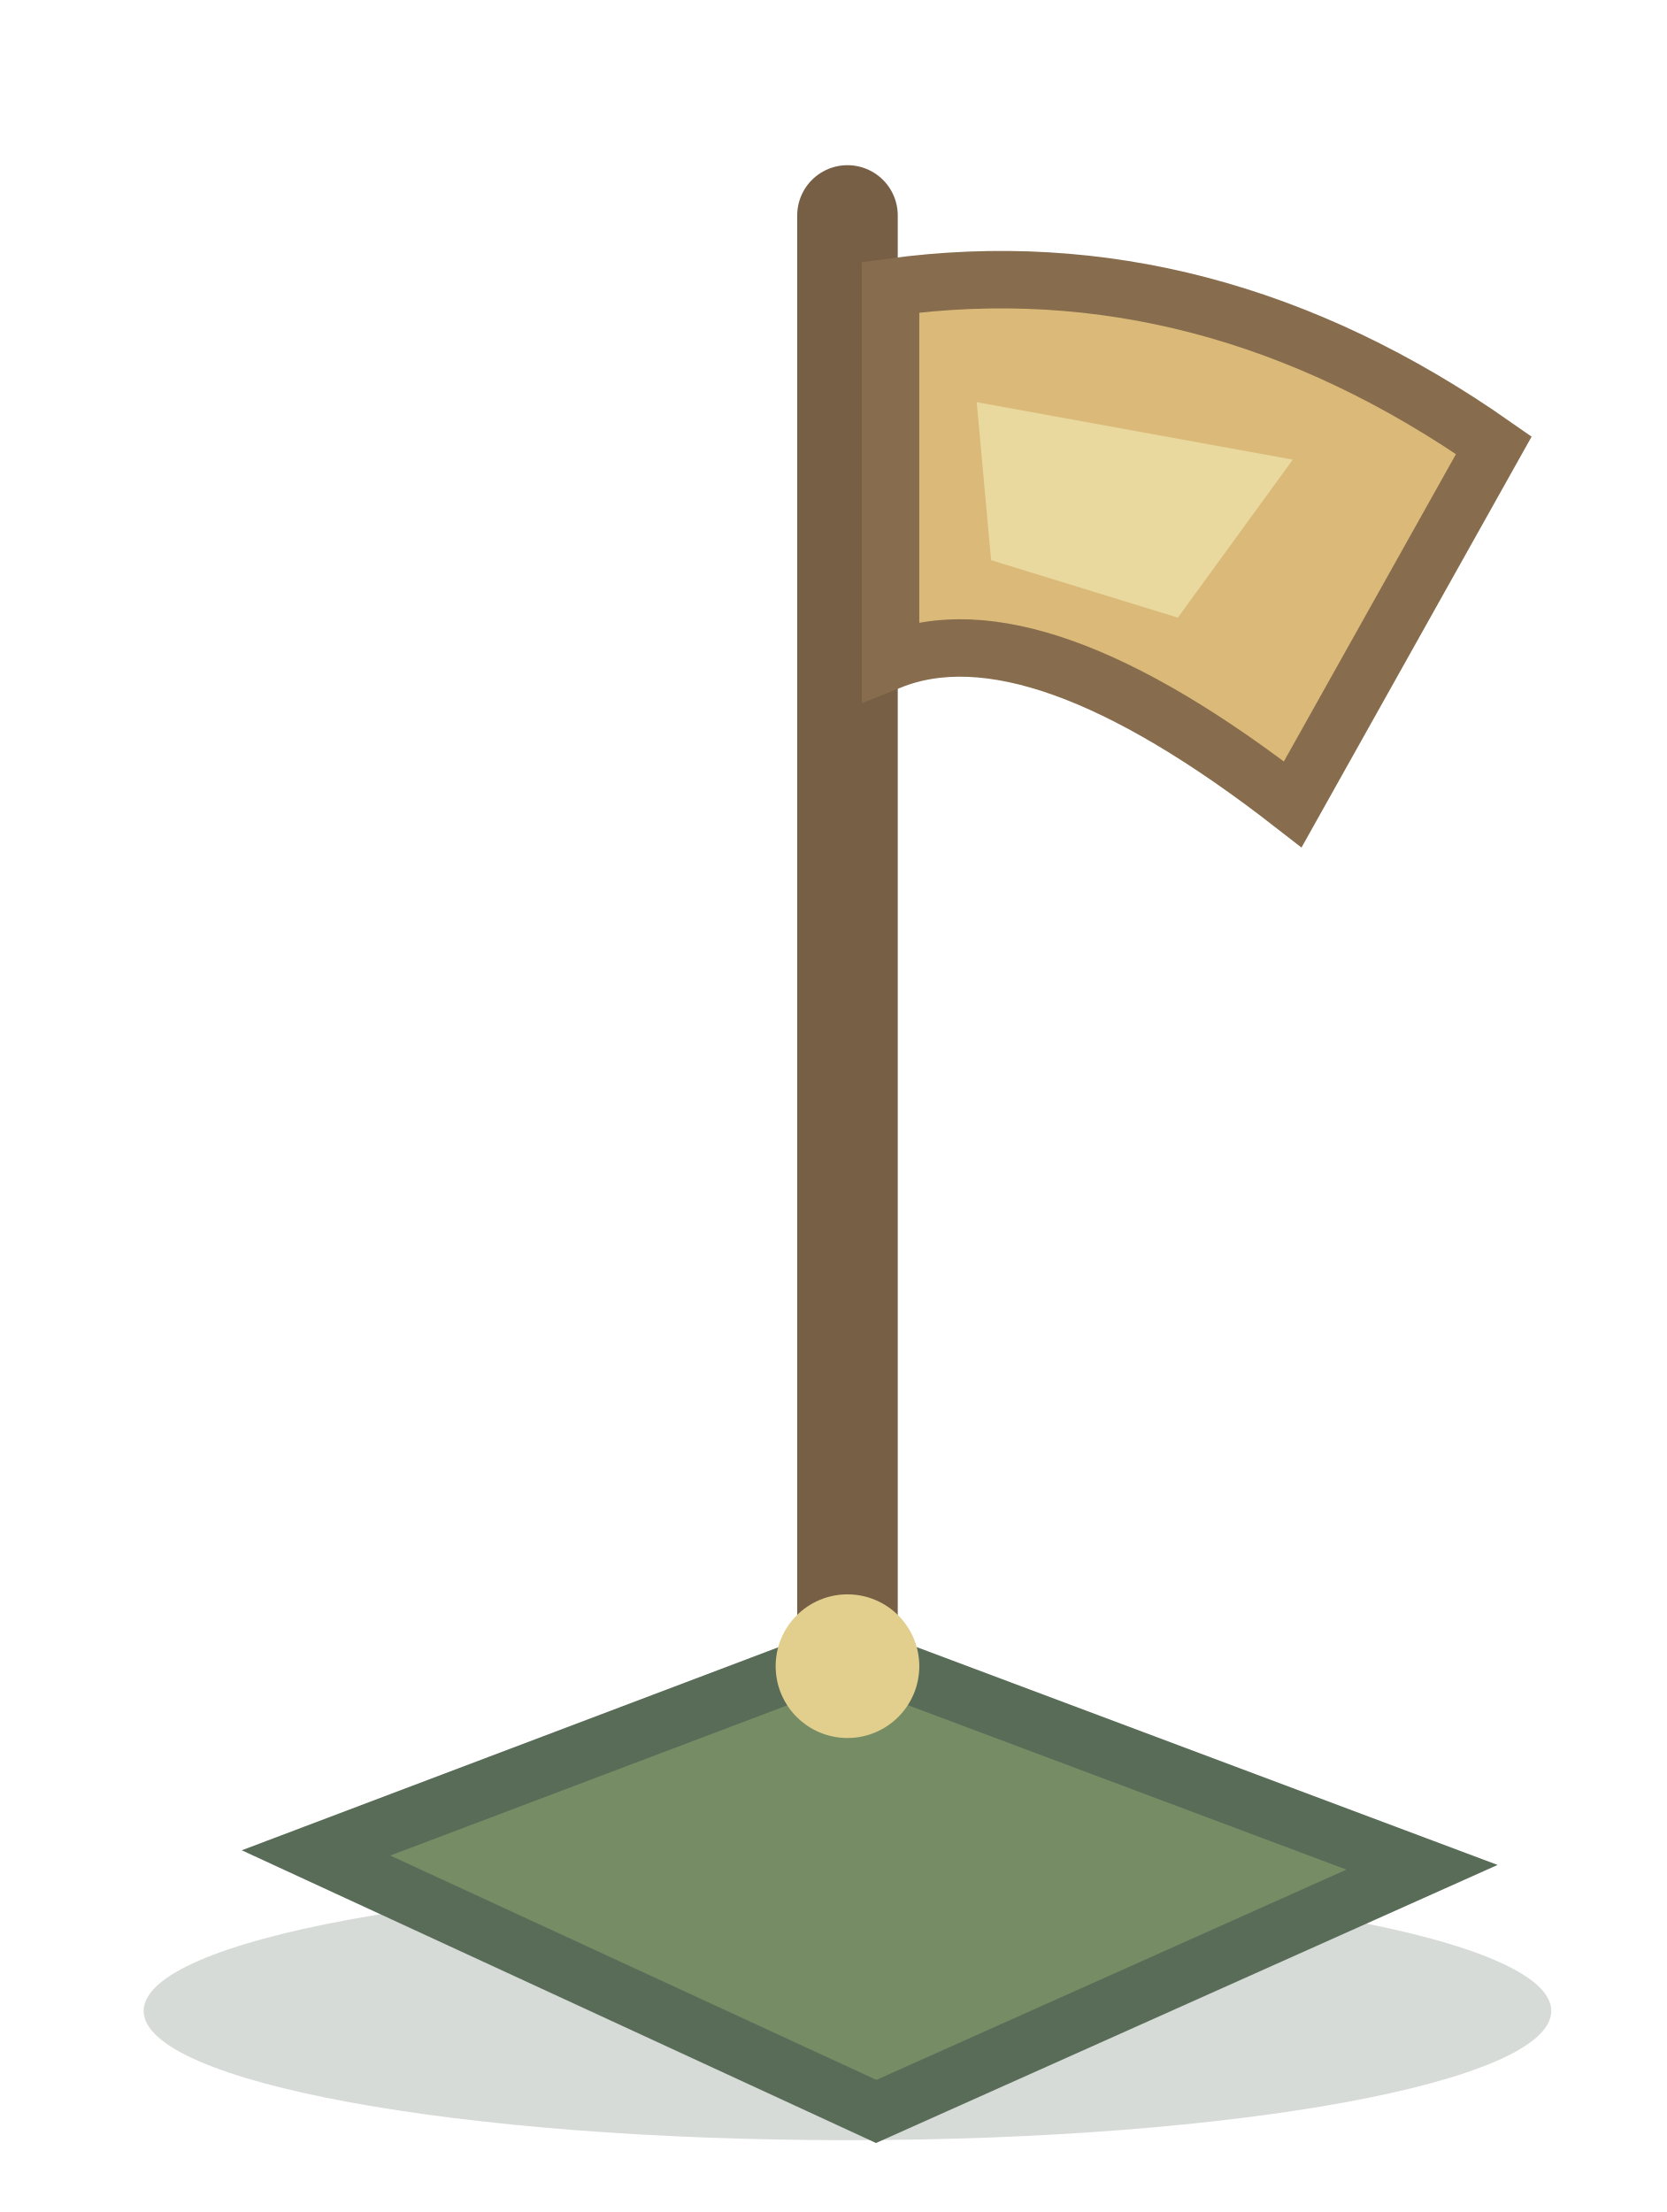
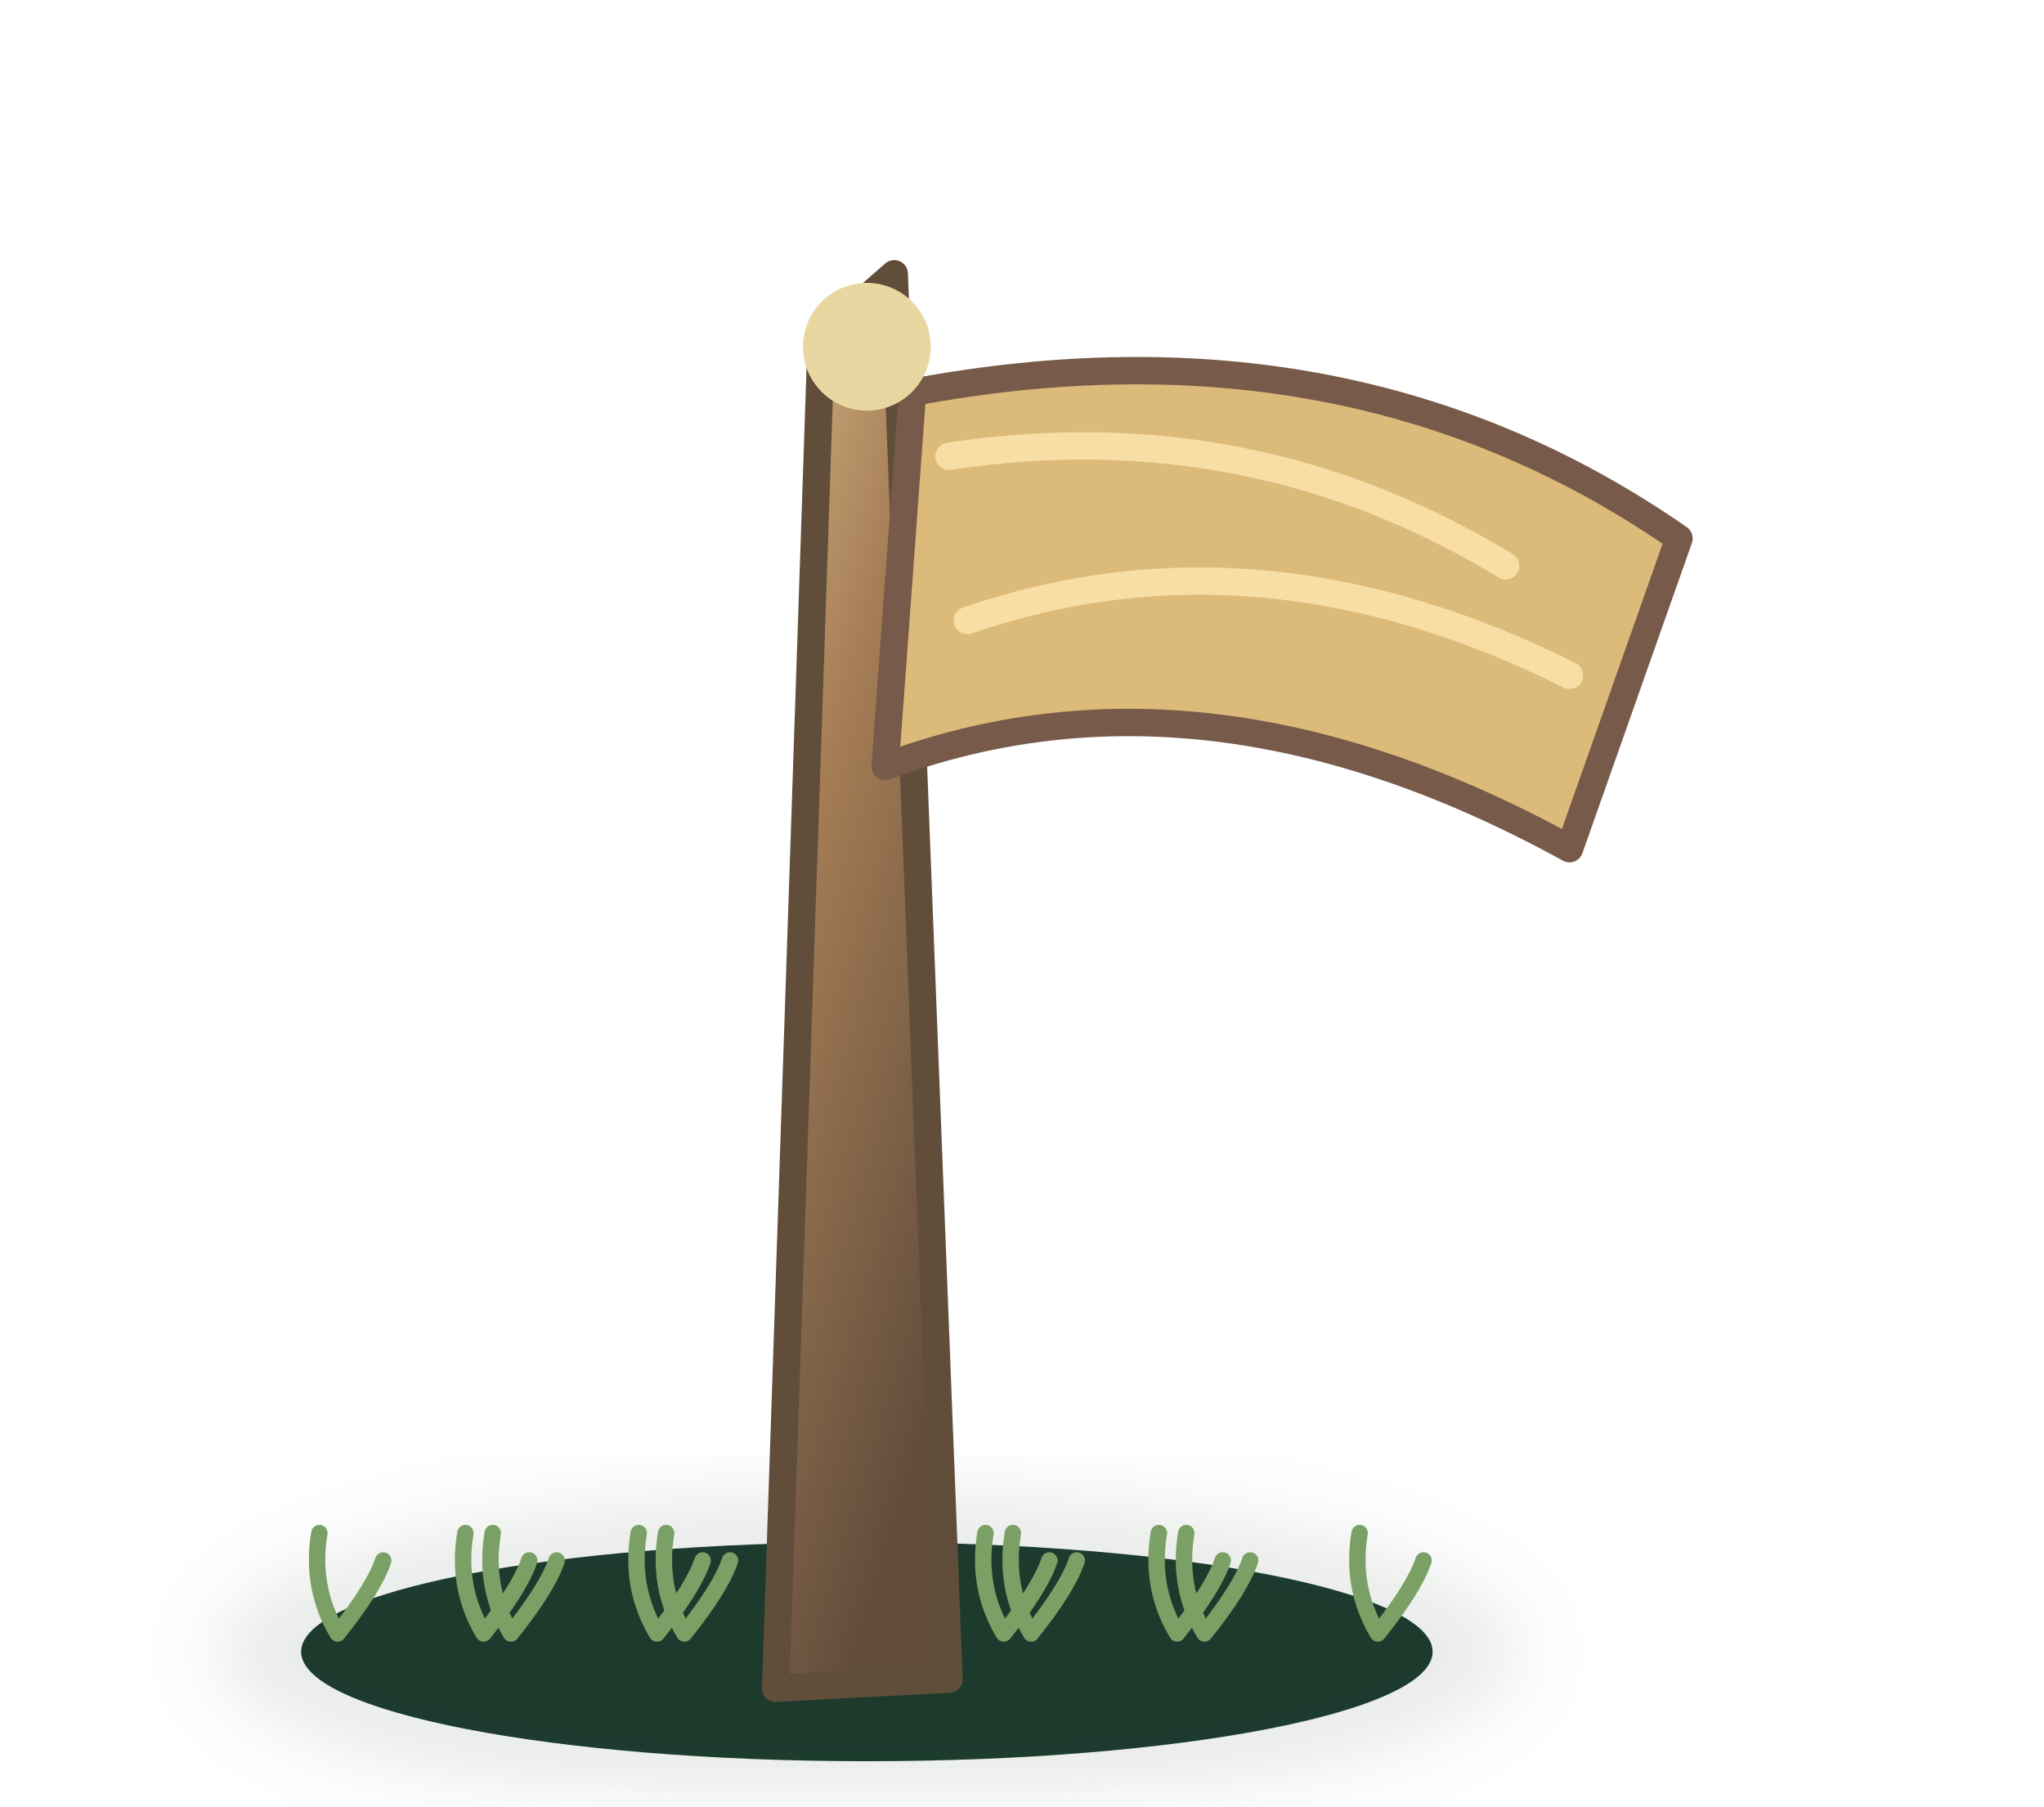
- <svg xmlns="http://www.w3.org/2000/svg" width="116" height="154" viewBox="0 0 116 154">
+ <svg xmlns="http://www.w3.org/2000/svg" width="224" height="198" viewBox="0 0 224 198">
  <defs>
-     <linearGradient id="plank" x2=".2" y2="1">
-       <stop stop-color="#c8ad7e" />
-       <stop offset=".55" stop-color="#9a7956" />
-       <stop offset="1" stop-color="#665140" />
+     <linearGradient id="wood" x1="0" x2=".4" y2="1">
+       <stop stop-color="#d4b484" />
+       <stop offset=".4" stop-color="#a57d55" />
+       <stop offset="1" stop-color="#624d3c" />
    </linearGradient>
-     <linearGradient id="stone" x2="0" y2="1">
-       <stop stop-color="#c7c2a6" />
-       <stop offset="1" stop-color="#737b73" />
+     <linearGradient id="straw" x2=".5" y2="1">
+       <stop stop-color="#ebd6a3" />
+       <stop offset=".5" stop-color="#c5a16c" />
+       <stop offset="1" stop-color="#8d704e" />
    </linearGradient>
-     <linearGradient id="earth" x2=".6" y2="1">
-       <stop stop-color="#ba976d" />
-       <stop offset="1" stop-color="#6e644e" />
+     <linearGradient id="rock" x2=".7" y2="1">
+       <stop stop-color="#d0c7a9" />
+       <stop offset=".5" stop-color="#a4a391" />
+       <stop offset="1" stop-color="#646e64" />
    </linearGradient>
+     <linearGradient id="wool" x2=".4" y2="1">
+       <stop stop-color="#e6dcc4" />
+       <stop offset=".6" stop-color="#c2b591" />
+       <stop offset="1" stop-color="#7e8a72" />
+     </linearGradient>
+     <linearGradient id="fire" x2=".5" y2="1">
+       <stop stop-color="#ffe6a1" />
+       <stop offset=".42" stop-color="#ffb95e" />
+       <stop offset=".8" stop-color="#e37736" />
+       <stop offset="1" stop-color="#a34f29" />
+     </linearGradient>
+     <filter id="soft">
+       <feGaussianBlur stdDeviation="4" />
+     </filter>
  </defs>
-   <ellipse cx="59" cy="140" rx="49" ry="9" fill="#243729" opacity=".18" />
-   <path d="M59 129L59 15" stroke="#775f46" stroke-width="7" stroke-linecap="round" />
-   <path d="M62 20Q84 17 104 31L90 56Q72 42 62 46Z" fill="#dbba79" stroke="#876d4d" stroke-width="4" />
-   <path d="M68 28L90 32L82 43L69 39Z" fill="#e9d99f" />
-   <path d="M22 129L59 115L99 130L61 147Z" fill="#768c65" stroke="#586c58" stroke-width="4" />
-   <g fill="#e3cf8d">
-     <circle cx="59" cy="116" r="5" />
-   </g>
+   <ellipse cx="95" cy="181" rx="62" ry="12" fill="#1b3b2e" />
+   <ellipse cx="95" cy="181" rx="72" ry="18" fill="#26422c" opacity=".1" filter="url(#soft)" />
+   <path d="M37 179q-3 -5 -2 -11M37 179q4 -5 5 -8" fill="none" stroke="#7ba065" stroke-width="1.8" stroke-linecap="round" />
+   <path d="M56 179q-3 -5 -2 -11M56 179q4 -5 5 -8" fill="none" stroke="#7ba065" stroke-width="1.8" stroke-linecap="round" />
+   <path d="M75 179q-3 -5 -2 -11M75 179q4 -5 5 -8" fill="none" stroke="#7ba065" stroke-width="1.8" stroke-linecap="round" />
+   <path d="M94 179q-3 -5 -2 -11M94 179q4 -5 5 -8" fill="none" stroke="#7ba065" stroke-width="1.8" stroke-linecap="round" />
+   <path d="M113 179q-3 -5 -2 -11M113 179q4 -5 5 -8" fill="none" stroke="#7ba065" stroke-width="1.8" stroke-linecap="round" />
+   <path d="M132 179q-3 -5 -2 -11M132 179q4 -5 5 -8" fill="none" stroke="#7ba065" stroke-width="1.8" stroke-linecap="round" />
+   <path d="M151 179q-3 -5 -2 -11M151 179q4 -5 5 -8" fill="none" stroke="#7ba065" stroke-width="1.8" stroke-linecap="round" />
+   <path d="M53 179q-3 -5 -2 -11M53 179q4 -5 5 -8" fill="none" stroke="#7ba065" stroke-width="1.8" stroke-linecap="round" />
+   <path d="M72 179q-3 -5 -2 -11M72 179q4 -5 5 -8" fill="none" stroke="#7ba065" stroke-width="1.8" stroke-linecap="round" />
+   <path d="M91 179q-3 -5 -2 -11M91 179q4 -5 5 -8" fill="none" stroke="#7ba065" stroke-width="1.8" stroke-linecap="round" />
+   <path d="M110 179q-3 -5 -2 -11M110 179q4 -5 5 -8" fill="none" stroke="#7ba065" stroke-width="1.8" stroke-linecap="round" />
+   <path d="M129 179q-3 -5 -2 -11M129 179q4 -5 5 -8" fill="none" stroke="#7ba065" stroke-width="1.8" stroke-linecap="round" />
+   <path d="M85 185L90 37L98 30L104 184Z" fill="url(#wood)" stroke="#604e3b" stroke-width="3" stroke-linecap="round" stroke-linejoin="round" />
+   <path d="M100 43Q148 34 184 59L172 93Q132 71 97 84Z" fill="#dcba79" stroke="#775a49" stroke-width="3" stroke-linecap="round" stroke-linejoin="round" />
+   <path d="M104 50Q137 45 165 62M106 68Q138 57 172 74" fill="none" stroke="#f8dda5" stroke-width="3" stroke-linecap="round" stroke-linejoin="round" />
+   <ellipse cx="95" cy="38" rx="7" ry="7" fill="#e8d7a0" />
</svg>
